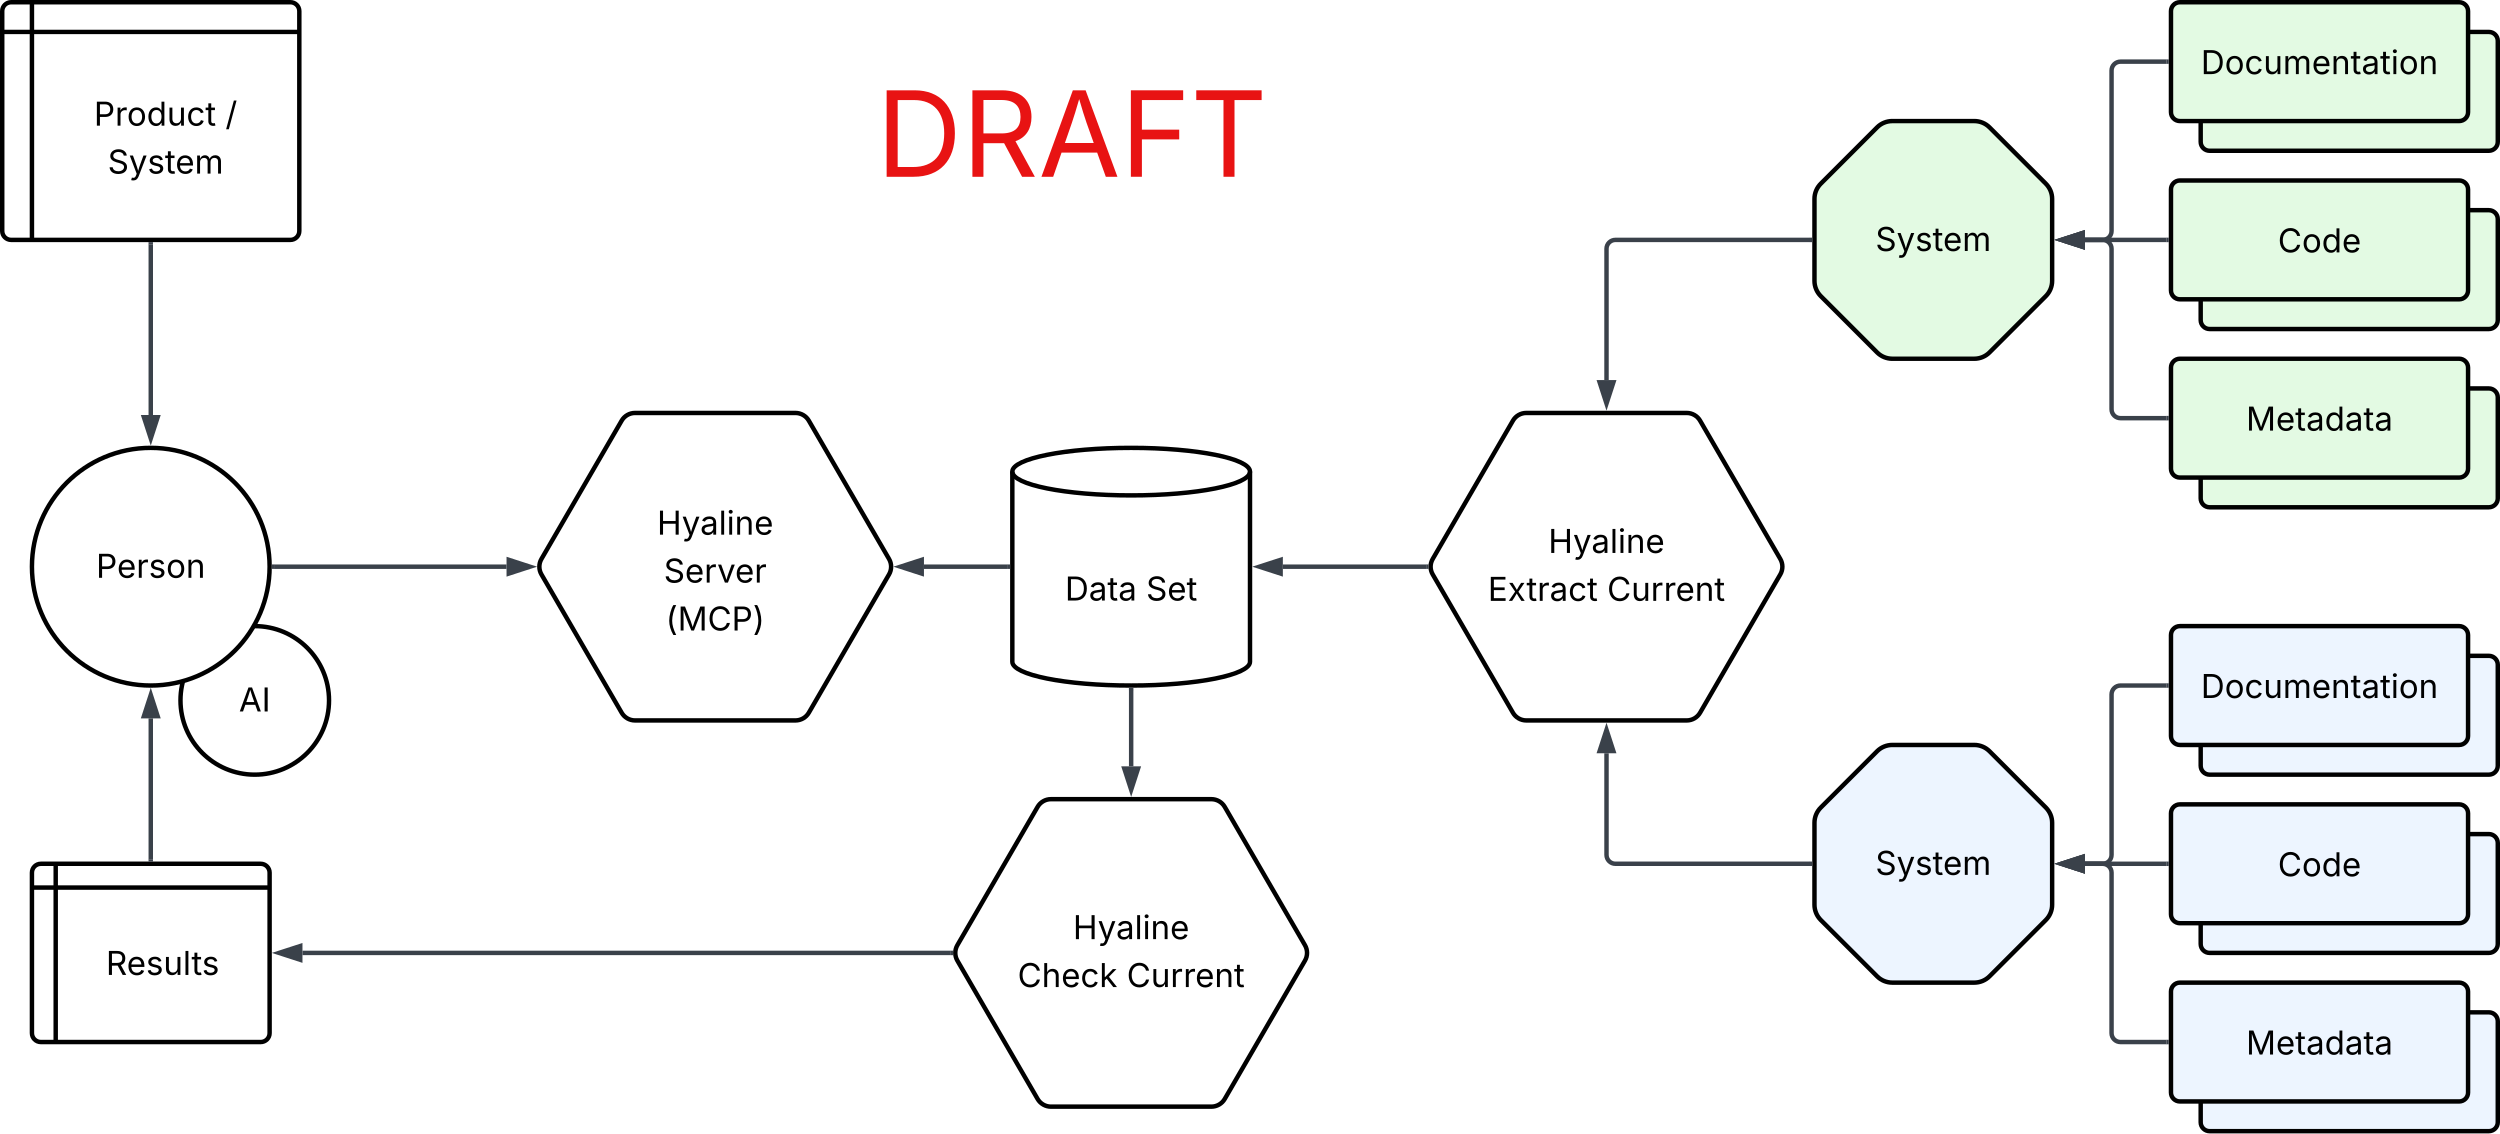
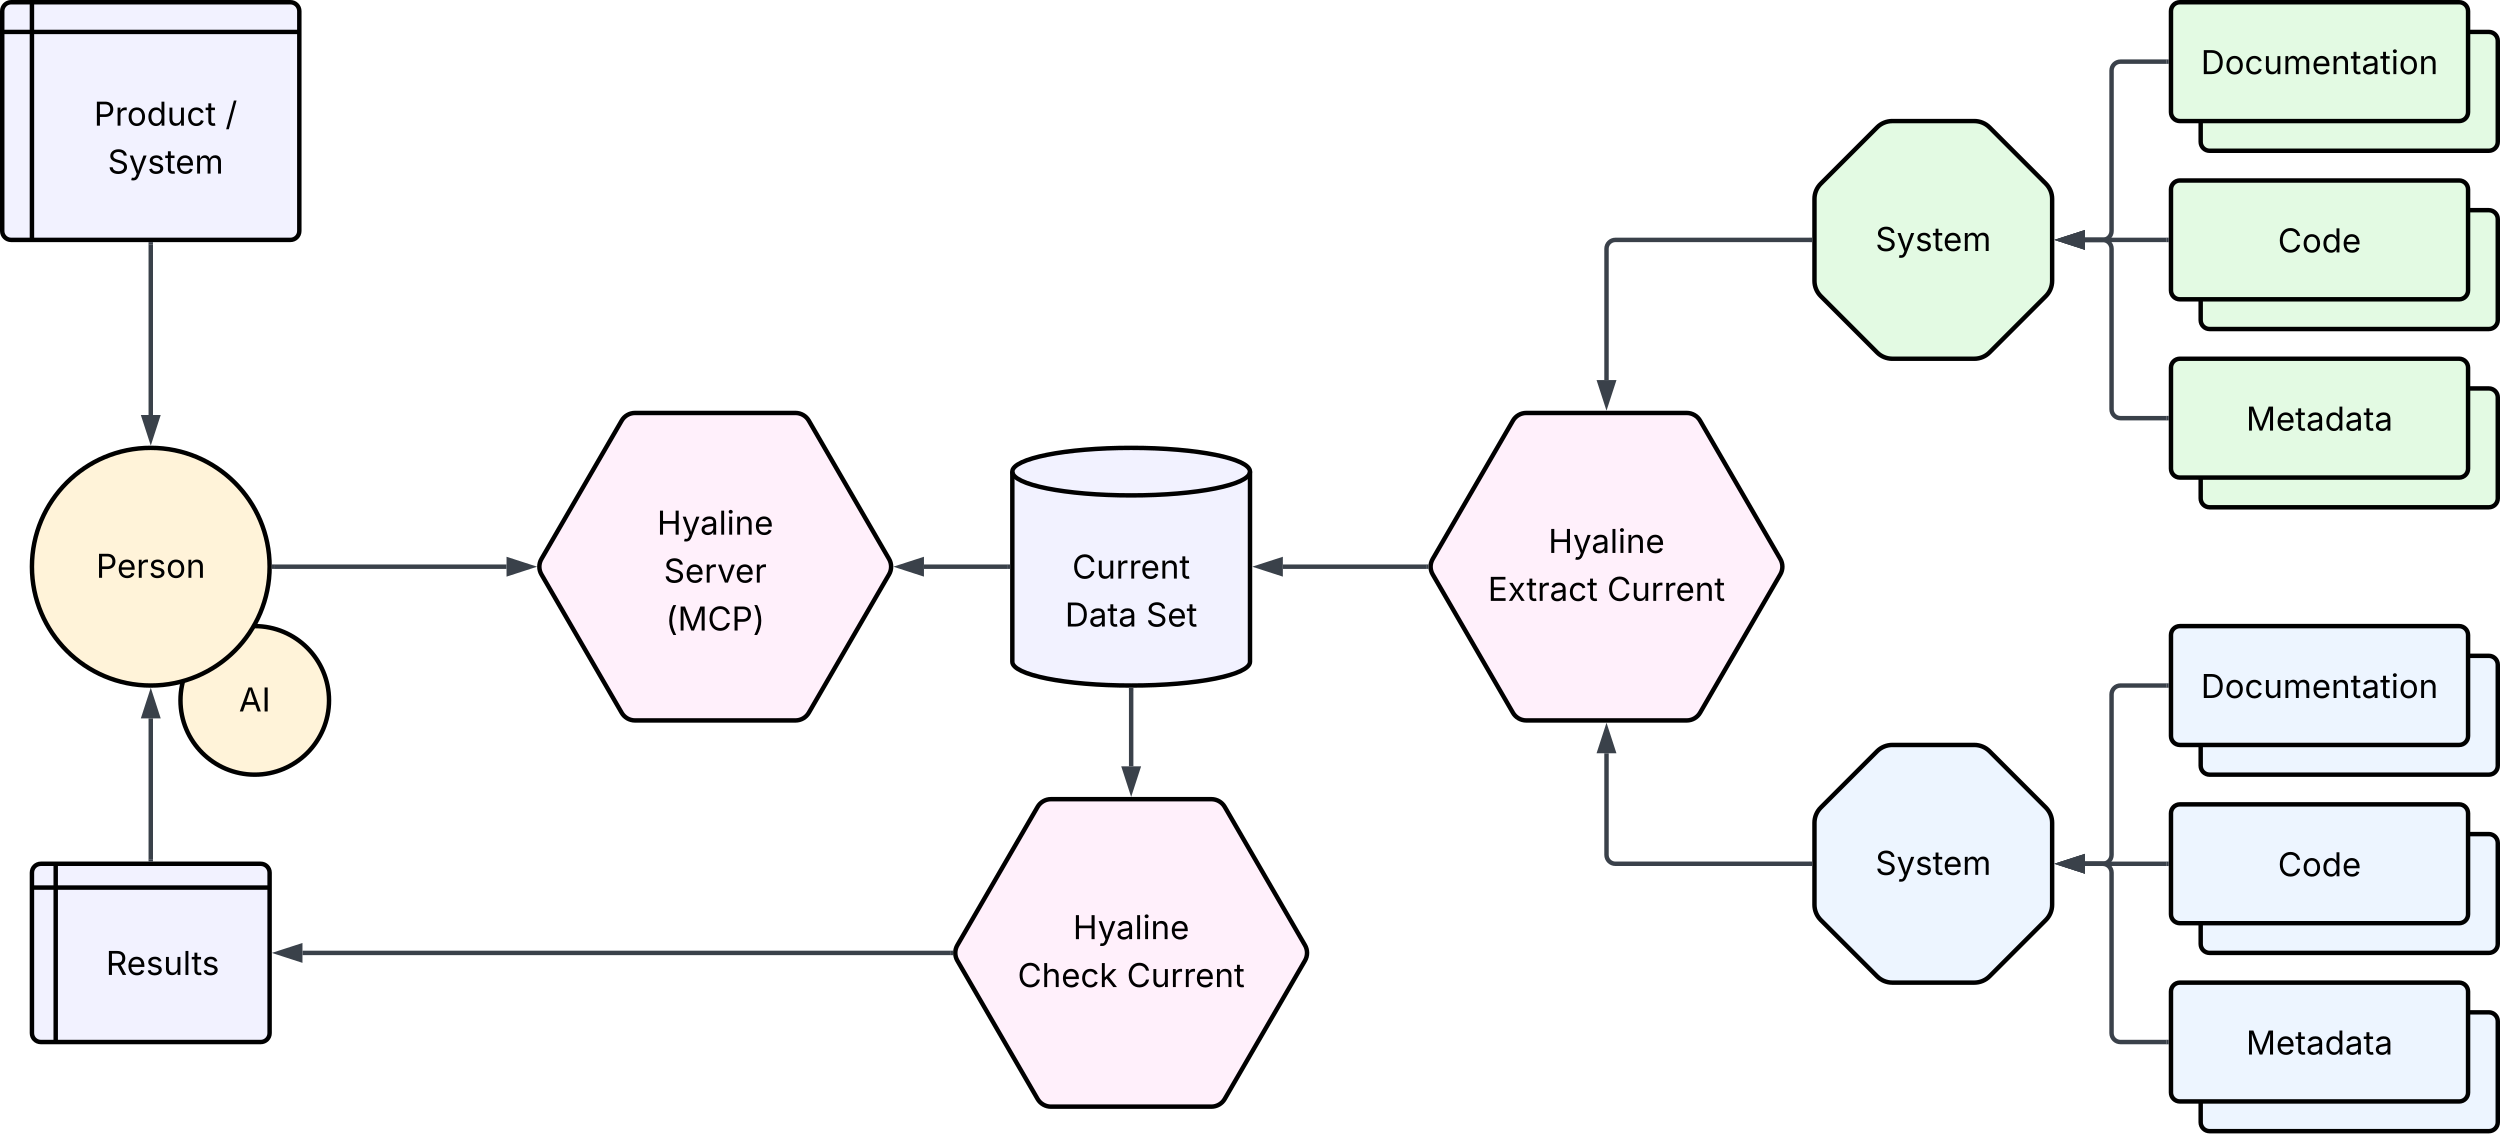
<svg xmlns="http://www.w3.org/2000/svg" xmlns:ns1="lucid" xmlns:xlink="http://www.w3.org/1999/xlink" width="1683" height="763">
  <g transform="translate(-38.5 -138.5)" ns1:page-tab-id="2T_dxK.QriGE">
    <path d="M0 0h1760v1360H0z" fill="#fff" />
    <path d="M1520 166a6 6 0 0 1 6-6h188a6 6 0 0 1 6 6v68a6 6 0 0 1-6 6h-188a6 6 0 0 1-6-6z" stroke="#000" stroke-width="3" fill="#e3fae3" />
    <use xlink:href="#a" transform="matrix(1,0,0,1,1525,165) translate(15.14431 43.40278)" />
    <path d="M1520 286a6 6 0 0 1 6-6h188a6 6 0 0 1 6 6v68a6 6 0 0 1-6 6h-188a6 6 0 0 1-6-6z" stroke="#000" stroke-width="3" fill="#e3fae3" />
    <use xlink:href="#b" transform="matrix(1,0,0,1,1525,285) translate(66.9401 43.40278)" />
    <path d="M1520 406a6 6 0 0 1 6-6h188a6 6 0 0 1 6 6v68a6 6 0 0 1-6 6h-188a6 6 0 0 1-6-6z" stroke="#000" stroke-width="3" fill="#e3fae3" />
    <use xlink:href="#c" transform="matrix(1,0,0,1,1525,405) translate(45.58594 43.40278)" />
    <path d="M1260 272.4a14.48 14.48 0 0 1 4.24-10.24l37.92-37.92a14.48 14.48 0 0 1 10.24-4.24h55.2a14.48 14.48 0 0 1 10.24 4.24l37.92 37.92a14.48 14.48 0 0 1 4.24 10.24v55.2a14.48 14.48 0 0 1-4.24 10.24l-37.92 37.92a14.48 14.48 0 0 1-10.24 4.24h-55.2a14.48 14.48 0 0 1-10.24-4.24l-37.92-37.92a14.48 14.48 0 0 1-4.24-10.24z" stroke="#000" stroke-width="3" fill="#e3fae3" />
    <use xlink:href="#d" transform="matrix(1,0,0,1,1265,225) translate(36.02431 82.46528)" />
    <path d="M1500 146a6 6 0 0 1 6-6h188a6 6 0 0 1 6 6v68a6 6 0 0 1-6 6h-188a6 6 0 0 1-6-6z" stroke="#000" stroke-width="3" fill="#e3fae3" />
    <use xlink:href="#a" transform="matrix(1,0,0,1,1505,145) translate(15.14431 43.40278)" />
    <path d="M1500 266a6 6 0 0 1 6-6h188a6 6 0 0 1 6 6v68a6 6 0 0 1-6 6h-188a6 6 0 0 1-6-6z" stroke="#000" stroke-width="3" fill="#e3fae3" />
    <use xlink:href="#b" transform="matrix(1,0,0,1,1505,265) translate(66.9401 43.40278)" />
    <path d="M1500 386a6 6 0 0 1 6-6h188a6 6 0 0 1 6 6v68a6 6 0 0 1-6 6h-188a6 6 0 0 1-6-6z" stroke="#000" stroke-width="3" fill="#e3fae3" />
    <use xlink:href="#c" transform="matrix(1,0,0,1,1505,385) translate(45.58594 43.40278)" />
    <path d="M1497 180h-31a6 6 0 0 0-6 6v108a6 6 0 0 1-6 6h-11.88" stroke="#3a414a" stroke-width="3" fill="none" />
    <path d="M1498.5 181.47h-1.54v-2.94h1.54z" stroke="#3a414a" stroke-width=".05" fill="#3a414a" />
    <path d="M1426.35 300l14.27-4.63v9.26z" stroke="#3a414a" stroke-width="3" fill="#3a414a" />
    <path d="M1497 300h-54.88" stroke="#3a414a" stroke-width="3" fill="none" />
    <path d="M1498.5 301.48h-1.54v-2.96h1.54z" stroke="#3a414a" stroke-width=".05" fill="#3a414a" />
    <path d="M1426.35 300l14.27-4.63v9.26z" stroke="#3a414a" stroke-width="3" fill="#3a414a" />
    <path d="M1497 420h-31a6 6 0 0 1-6-6V306a6 6 0 0 0-6-6h-11.88" stroke="#3a414a" stroke-width="3" fill="none" />
    <path d="M1498.5 421.48h-1.54v-2.96h1.54z" stroke="#3a414a" stroke-width=".05" fill="#3a414a" />
    <path d="M1426.35 300l14.27-4.63v9.26z" stroke="#3a414a" stroke-width="3" fill="#3a414a" />
-     <path d="M880 584c0 8.84-35.82 16-80 16s-80-7.16-80-16V456c0-8.84 35.82-16 80-16s80 7.16 80 16z" stroke="#000" stroke-width="3" fill="#fff" />
+     <path d="M880 584c0 8.84-35.82 16-80 16s-80-7.16-80-16V456c0-8.84 35.82-16 80-16s80 7.16 80 16z" stroke="#000" stroke-width="3" fill="#f2f2ff" />
    <path d="M880 456c0 8.84-35.82 16-80 16s-80-7.16-80-16" stroke="#000" stroke-width="3" fill="none" />
-     <use xlink:href="#e" transform="matrix(1,0,0,1,725,477) translate(30.44705 65.77778)" />
-     <use xlink:href="#f" transform="matrix(1,0,0,1,725,477) translate(85.06944 65.77778)" />
+     <use xlink:href="#e" transform="matrix(1,0,0,1,725,477) translate(35.28103 51.02778)" />
+     <use xlink:href="#f" transform="matrix(1,0,0,1,725,477) translate(30.44705 83.2934)" />
+     <use xlink:href="#g" transform="matrix(1,0,0,1,725,477) translate(85.06944 83.2934)" />
    <path d="M1520 586a6 6 0 0 1 6-6h188a6 6 0 0 1 6 6v68a6 6 0 0 1-6 6h-188a6 6 0 0 1-6-6z" stroke="#000" stroke-width="3" fill="#edf5ff" />
    <use xlink:href="#a" transform="matrix(1,0,0,1,1525,585) translate(15.14431 43.40278)" />
    <path d="M1520 706a6 6 0 0 1 6-6h188a6 6 0 0 1 6 6v68a6 6 0 0 1-6 6h-188a6 6 0 0 1-6-6z" stroke="#000" stroke-width="3" fill="#edf5ff" />
    <use xlink:href="#b" transform="matrix(1,0,0,1,1525,705) translate(66.9401 43.40278)" />
    <path d="M1520 826a6 6 0 0 1 6-6h188a6 6 0 0 1 6 6v68a6 6 0 0 1-6 6h-188a6 6 0 0 1-6-6z" stroke="#000" stroke-width="3" fill="#edf5ff" />
    <use xlink:href="#c" transform="matrix(1,0,0,1,1525,825) translate(45.58594 43.40278)" />
    <path d="M1260 692.4a14.48 14.48 0 0 1 4.24-10.24l37.92-37.92a14.48 14.48 0 0 1 10.24-4.24h55.2a14.48 14.48 0 0 1 10.24 4.24l37.92 37.92a14.48 14.48 0 0 1 4.24 10.24v55.2a14.48 14.48 0 0 1-4.24 10.24l-37.92 37.92a14.48 14.48 0 0 1-10.24 4.24h-55.2a14.48 14.48 0 0 1-10.24-4.24l-37.92-37.92a14.48 14.48 0 0 1-4.24-10.24z" stroke="#000" stroke-width="3" fill="#edf5ff" />
    <use xlink:href="#d" transform="matrix(1,0,0,1,1265,645) translate(36.02431 82.46528)" />
    <path d="M1500 566a6 6 0 0 1 6-6h188a6 6 0 0 1 6 6v68a6 6 0 0 1-6 6h-188a6 6 0 0 1-6-6z" stroke="#000" stroke-width="3" fill="#edf5ff" />
    <use xlink:href="#a" transform="matrix(1,0,0,1,1505,565) translate(15.14431 43.40278)" />
    <path d="M1500 686a6 6 0 0 1 6-6h188a6 6 0 0 1 6 6v68a6 6 0 0 1-6 6h-188a6 6 0 0 1-6-6z" stroke="#000" stroke-width="3" fill="#edf5ff" />
    <use xlink:href="#b" transform="matrix(1,0,0,1,1505,685) translate(66.9401 43.40278)" />
    <path d="M1500 806a6 6 0 0 1 6-6h188a6 6 0 0 1 6 6v68a6 6 0 0 1-6 6h-188a6 6 0 0 1-6-6z" stroke="#000" stroke-width="3" fill="#edf5ff" />
    <use xlink:href="#c" transform="matrix(1,0,0,1,1505,805) translate(45.58594 43.40278)" />
    <path d="M1497 600h-31a6 6 0 0 0-6 6v108a6 6 0 0 1-6 6h-11.88" stroke="#3a414a" stroke-width="3" fill="none" />
    <path d="M1498.5 601.48h-1.54v-2.96h1.54z" stroke="#3a414a" stroke-width=".05" fill="#3a414a" />
    <path d="M1426.35 720l14.27-4.63v9.26z" stroke="#3a414a" stroke-width="3" fill="#3a414a" />
    <path d="M1497 720h-54.88" stroke="#3a414a" stroke-width="3" fill="none" />
    <path d="M1498.5 721.48h-1.54v-2.96h1.54z" stroke="#3a414a" stroke-width=".05" fill="#3a414a" />
    <path d="M1426.35 720l14.27-4.63v9.26z" stroke="#3a414a" stroke-width="3" fill="#3a414a" />
    <path d="M1497 840h-31a6 6 0 0 1-6-6V726a6 6 0 0 0-6-6h-11.88" stroke="#3a414a" stroke-width="3" fill="none" />
    <path d="M1498.5 841.48h-1.54v-2.96h1.54z" stroke="#3a414a" stroke-width=".05" fill="#3a414a" />
    <path d="M1426.35 720l14.27-4.63v9.26z" stroke="#3a414a" stroke-width="3" fill="#3a414a" />
-     <path d="M600 186a6 6 0 0 1 6-6h308a6 6 0 0 1 6 6v68a6 6 0 0 1-6 6H606a6 6 0 0 1-6-6z" fill="none" />
-     <use xlink:href="#g" transform="matrix(1,0,0,1,600,180) translate(28.35938 77.5)" />
-     <path d="M260 610c0 27.6-22.4 50-50 50s-50-22.4-50-50 22.4-50 50-50 50 22.4 50 50z" stroke="#000" stroke-width="3" fill="#fff" />
+     <path d="M260 610c0 27.6-22.4 50-50 50s-50-22.4-50-50 22.4-50 50-50 50 22.4 50 50z" stroke="#000" stroke-width="3" fill="#fff3d9" />
    <use xlink:href="#h" transform="matrix(1,0,0,1,165,565) translate(34.35004 52.46528)" />
-     <path d="M220 520c0 44.18-35.82 80-80 80s-80-35.82-80-80 35.82-80 80-80 80 35.82 80 80z" stroke="#000" stroke-width="3" fill="#fff" />
+     <path d="M220 520c0 44.18-35.82 80-80 80s-80-35.82-80-80 35.82-80 80-80 80 35.82 80 80z" stroke="#000" stroke-width="3" fill="#fff3d9" />
    <use xlink:href="#i" transform="matrix(1,0,0,1,65,445) translate(38.21072 82.46528)" />
-     <path d="M403 525.2a10.35 10.35 0 0 1 0-10.4l54-93.1a10.4 10.4 0 0 1 9-5.2h108a10.4 10.4 0 0 1 9 5.2l54 93.1a10.35 10.35 0 0 1 0 10.4l-54 93.1a10.4 10.4 0 0 1-9 5.2H466a10.4 10.4 0 0 1-9-5.2z" stroke="#000" stroke-width="3" fill="#fff" />
+     <path d="M403 525.2a10.35 10.35 0 0 1 0-10.4l54-93.1a10.4 10.4 0 0 1 9-5.2h108a10.4 10.4 0 0 1 9 5.2l54 93.1a10.35 10.35 0 0 1 0 10.4l-54 93.1a10.4 10.4 0 0 1-9 5.2H466a10.4 10.4 0 0 1-9-5.2z" stroke="#000" stroke-width="3" fill="#fff0fb" />
    <use xlink:href="#j" transform="matrix(1,0,0,1,405,421.5) translate(75.83942 76.93403)" />
    <use xlink:href="#k" transform="matrix(1,0,0,1,405,421.5) translate(80.35331 109.1997)" />
    <use xlink:href="#l" transform="matrix(1,0,0,1,405,421.5) translate(81.64997 141.4653)" />
    <path d="M223 520h156.5" stroke="#3a414a" stroke-width="3" fill="none" />
    <path d="M223.04 521.48h-1.58l.04-1.46v-.73l-.03-.77h1.57z" stroke="#3a414a" stroke-width=".05" fill="#3a414a" />
    <path d="M395.26 520L381 524.63v-9.26z" stroke="#3a414a" stroke-width="3" fill="#3a414a" />
-     <path d="M40 146a6 6 0 0 1 6-6h188a6 6 0 0 1 6 6v148a6 6 0 0 1-6 6H46a6 6 0 0 1-6-6zm20-6v160M40 160h200" stroke="#000" stroke-width="3" fill="#fff" />
+     <path d="M40 146a6 6 0 0 1 6-6h188a6 6 0 0 1 6 6v148a6 6 0 0 1-6 6H46a6 6 0 0 1-6-6zm20-6v160M40 160h200" stroke="#000" stroke-width="3" fill="#f2f2ff" />
    <use xlink:href="#m" transform="matrix(1,0,0,1,65,165) translate(36.75781 58.09028)" />
    <use xlink:href="#n" transform="matrix(1,0,0,1,65,165) translate(125.2344 58.09028)" />
    <use xlink:href="#o" transform="matrix(1,0,0,1,65,165) translate(46.02431 90.3559)" />
-     <path d="M1003 525.2a10.35 10.35 0 0 1 0-10.4l54-93.1a10.4 10.4 0 0 1 9-5.2h108a10.4 10.4 0 0 1 9 5.2l54 93.1a10.35 10.35 0 0 1 0 10.4l-54 93.1a10.4 10.4 0 0 1-9 5.2h-108a10.4 10.4 0 0 1-9-5.2z" stroke="#000" stroke-width="3" fill="#fff" />
+     <path d="M1003 525.2a10.35 10.35 0 0 1 0-10.4l54-93.1a10.4 10.4 0 0 1 9-5.2h108a10.4 10.4 0 0 1 9 5.2l54 93.1a10.35 10.35 0 0 1 0 10.4l-54 93.1a10.4 10.4 0 0 1-9 5.2h-108a10.4 10.4 0 0 1-9-5.2z" stroke="#000" stroke-width="3" fill="#fff0fb" />
    <use xlink:href="#j" transform="matrix(1,0,0,1,1005,421.5) translate(75.83942 89.24653)" />
    <use xlink:href="#p" transform="matrix(1,0,0,1,1005,421.5) translate(35.16016 121.5122)" />
    <use xlink:href="#q" transform="matrix(1,0,0,1,1005,421.5) translate(115.4119 121.5122)" />
    <path d="M1257 300h-131a6 6 0 0 0-6 6v88.38" stroke="#3a414a" stroke-width="3" fill="none" />
    <path d="M1258.5 301.48h-1.54v-2.96h1.54z" stroke="#3a414a" stroke-width=".05" fill="#3a414a" />
    <path d="M1120 410.15l-4.63-14.27h9.27z" stroke="#3a414a" stroke-width="3" fill="#3a414a" />
    <path d="M1257 720h-131a6 6 0 0 1-6-6v-68.38" stroke="#3a414a" stroke-width="3" fill="none" />
    <path d="M1258.5 721.48h-1.54v-2.96h1.54z" stroke="#3a414a" stroke-width=".05" fill="#3a414a" />
    <path d="M1120 629.85l4.63 14.27h-9.27z" stroke="#3a414a" stroke-width="3" fill="#3a414a" />
    <path d="M998.6 520h-96.48" stroke="#3a414a" stroke-width="3" fill="none" />
    <path d="M1000.18 518.76l-.07 1.24.08 1.24.03.24h-1.63v-2.96h1.64z" stroke="#3a414a" stroke-width=".05" fill="#3a414a" />
    <path d="M886.35 520l14.27-4.63v9.26z" stroke="#3a414a" stroke-width="3" fill="#3a414a" />
-     <path d="M683 785.2a10.35 10.35 0 0 1 0-10.4l54-93.1a10.4 10.4 0 0 1 9-5.2h108a10.4 10.4 0 0 1 9 5.2l54 93.1a10.35 10.35 0 0 1 0 10.4l-54 93.1a10.4 10.4 0 0 1-9 5.2H746a10.4 10.4 0 0 1-9-5.2z" stroke="#000" stroke-width="3" fill="#fff" />
+     <path d="M683 785.2a10.35 10.35 0 0 1 0-10.4l54-93.1a10.4 10.4 0 0 1 9-5.2h108a10.4 10.4 0 0 1 9 5.2l54 93.1a10.35 10.35 0 0 1 0 10.4l-54 93.1a10.4 10.4 0 0 1-9 5.2H746a10.4 10.4 0 0 1-9-5.2z" stroke="#000" stroke-width="3" fill="#fff0fb" />
    <use xlink:href="#j" transform="matrix(1,0,0,1,685,681.5) translate(75.83942 89.24653)" />
    <use xlink:href="#r" transform="matrix(1,0,0,1,685,681.5) translate(38.55101 121.5122)" />
    <use xlink:href="#q" transform="matrix(1,0,0,1,685,681.5) translate(112.0211 121.5122)" />
    <path d="M717 520h-56.5" stroke="#3a414a" stroke-width="3" fill="none" />
    <path d="M718.5 521.48h-1.54v-2.96h1.54z" stroke="#3a414a" stroke-width=".05" fill="#3a414a" />
    <path d="M644.74 520l14.27-4.63v9.26z" stroke="#3a414a" stroke-width="3" fill="#3a414a" />
-     <path d="M60 726a6 6 0 0 1 6-6h148a6 6 0 0 1 6 6v108a6 6 0 0 1-6 6H66a6 6 0 0 1-6-6zm16-6v120M60 736h160" stroke="#000" stroke-width="3" fill="#fff" />
+     <path d="M60 726a6 6 0 0 1 6-6h148a6 6 0 0 1 6 6v108a6 6 0 0 1-6 6H66a6 6 0 0 1-6-6zm16-6v120M60 736h160" stroke="#000" stroke-width="3" fill="#f2f2ff" />
    <use xlink:href="#s" transform="matrix(1,0,0,1,81,741) translate(28.85438 53.84028)" />
    <path d="M678.6 780H242.13" stroke="#3a414a" stroke-width="3" fill="none" />
    <path d="M680.18 778.76l-.07 1.24.08 1.24.03.24h-1.63v-2.96h1.64z" stroke="#3a414a" stroke-width=".05" fill="#3a414a" />
    <path d="M226.35 780l14.27-4.63v9.26z" stroke="#3a414a" stroke-width="3" fill="#3a414a" />
    <path d="M140 717v-94.88" stroke="#3a414a" stroke-width="3" fill="none" />
    <path d="M141.47 718.5h-2.94v-1.54h2.94z" stroke="#3a414a" stroke-width=".05" fill="#3a414a" />
    <path d="M140 606.35l4.63 14.27h-9.26z" stroke="#3a414a" stroke-width="3" fill="#3a414a" />
    <path d="M140 303v114.88" stroke="#3a414a" stroke-width="3" fill="none" />
    <path d="M141.47 303.04h-2.94v-1.54h2.94z" stroke="#3a414a" stroke-width=".05" fill="#3a414a" />
    <path d="M140 433.64l-4.63-14.26h9.26z" stroke="#3a414a" stroke-width="3" fill="#3a414a" />
    <path d="M800 603v51.38" stroke="#3a414a" stroke-width="3" fill="none" />
    <path d="M799.98 601.5h1.5v1.54h-2.96v-1.58z" stroke="#3a414a" stroke-width=".05" fill="#3a414a" />
    <path d="M800 670.15l-4.63-14.27h9.26z" stroke="#3a414a" stroke-width="3" fill="#3a414a" />
    <defs>
      <path d="M645 0H180v-1490h484c435 0 692 280 692 742 0 466-257 748-711 748zM370-168h263c363 0 539-218 539-580 0-358-176-574-521-574H370v1154" id="t" />
      <path d="M613 24c-304 0-509-231-509-576 0-350 205-580 509-580 305 0 511 230 511 580 0 345-206 576-511 576zm0-161c226 0 329-195 329-415 0-222-103-419-329-419-223 0-326 196-326 419 0 220 103 415 326 415" id="u" />
      <path d="M613 24c-304 0-509-231-509-576 0-350 205-580 509-580 216 0 392 114 453 309l-173 49c-33-115-133-197-280-197-223 0-326 196-326 419 0 220 103 415 326 415 150 0 252-85 285-206l172 49C1010-95 832 24 613 24" id="v" />
      <path d="M537 14c-226 0-379-139-379-422v-710h180v695c0 172 97 275 253 275 160 0 281-109 281-300v-670h181V0H879v-209C806-46 684 14 537 14" id="w" />
      <path d="M158 0v-1118h175l1 205c55-151 181-225 313-225 147 0 245 90 285 228 53-141 190-228 352-228 194 0 352 125 352 384V0h-181v-749c0-161-105-225-225-225-151 0-243 103-243 244V0H807v-767c0-124-93-207-219-207-131 0-250 92-250 270V0H158" id="x" />
      <path d="M628 24c-324 0-524-230-524-574 0-343 198-582 503-582 237 0 487 146 487 559v75H286c9 234 145 362 343 362 132 0 231-58 273-172l174 48C1024-91 857 24 628 24zM287-650h624c-17-190-120-322-304-322-192 0-309 151-320 322" id="y" />
      <path d="M338-670V0H158v-1118h173l1 207c72-158 192-221 342-221 226 0 378 139 378 422V0H872v-695c0-172-96-275-252-275-161 0-282 109-282 300" id="z" />
      <path d="M598-1118v154H368v674c0 100 37 144 132 144 23 0 62-6 92-12L629-6c-37 13-88 20-134 20-193 0-307-107-307-290v-688H20v-154h168v-266h180v266h230" id="A" />
      <path d="M471 26C259 26 90-98 90-318c0-256 228-303 435-329 202-27 287-16 287-108 0-139-79-219-234-219-161 0-248 86-283 164l-173-57c86-203 278-265 451-265 150 0 419 46 419 395V0H815v-152h-12C765-73 660 26 471 26zm31-159c199 0 310-134 310-271v-155c-30 35-226 55-295 64-131 17-246 59-246 186 0 116 97 176 231 176" id="B" />
      <path d="M158 0v-1118h180V0H158zm91-1301c-68 0-125-53-125-119s57-119 125-119c69 0 126 53 126 119s-57 119-126 119" id="C" />
      <g id="a">
        <use transform="matrix(0.01085069,0,0,0.01085069,0,0)" xlink:href="#t" />
        <use transform="matrix(0.01085069,0,0,0.01085069,16.03733,0)" xlink:href="#u" />
        <use transform="matrix(0.01085069,0,0,0.01085069,29.36198,0)" xlink:href="#v" />
        <use transform="matrix(0.01085069,0,0,0.01085069,42.05729,0)" xlink:href="#w" />
        <use transform="matrix(0.01085069,0,0,0.01085069,55.19748,0)" xlink:href="#x" />
        <use transform="matrix(0.01085069,0,0,0.01085069,74.66363,0)" xlink:href="#y" />
        <use transform="matrix(0.01085069,0,0,0.01085069,87.61936,0)" xlink:href="#z" />
        <use transform="matrix(0.01085069,0,0,0.01085069,100.7487,0)" xlink:href="#A" />
        <use transform="matrix(0.01085069,0,0,0.01085069,108.1272,0)" xlink:href="#B" />
        <use transform="matrix(0.01085069,0,0,0.01085069,120.6055,0)" xlink:href="#A" />
        <use transform="matrix(0.01085069,0,0,0.01085069,127.8754,0)" xlink:href="#C" />
        <use transform="matrix(0.01085069,0,0,0.01085069,133.2574,0)" xlink:href="#u" />
        <use transform="matrix(0.01085069,0,0,0.01085069,146.582,0)" xlink:href="#z" />
      </g>
      <path d="M783 20c-382 0-661-292-661-764 0-473 279-766 661-766 302 0 548 182 601 489h-190c-42-204-217-313-411-313-268 0-476 208-476 590 0 381 209 588 476 588 195 0 369-110 411-313h190c-52 303-296 489-601 489" id="D" />
      <path d="M577 24c-279 0-473-224-473-580 0-354 195-576 474-576 218 0 287 134 324 193h14v-551h180V0H922v-173h-20C865-111 790 24 577 24zm27-161c203 0 314-172 314-421 0-247-108-413-314-413-212 0-317 181-317 413 0 235 108 421 317 421" id="E" />
      <g id="b">
        <use transform="matrix(0.01085069,0,0,0.01085069,0,0)" xlink:href="#D" />
        <use transform="matrix(0.01085069,0,0,0.01085069,16.23264,0)" xlink:href="#u" />
        <use transform="matrix(0.01085069,0,0,0.01085069,29.55729,0)" xlink:href="#E" />
        <use transform="matrix(0.01085069,0,0,0.01085069,43.16406,0)" xlink:href="#y" />
      </g>
      <path d="M180 0v-1490h270l367 940c28 72 75 218 110 339 35-117 81-264 110-339l362-940h271V0h-187c2-448-5-837 7-1287-157 497-311 829-483 1287H842C666-458 514-784 354-1284c12 438 5 843 7 1284H180" id="F" />
      <g id="c">
        <use transform="matrix(0.01085069,0,0,0.01085069,0,0)" xlink:href="#F" />
        <use transform="matrix(0.01085069,0,0,0.01085069,20.07378,0)" xlink:href="#y" />
        <use transform="matrix(0.01085069,0,0,0.01085069,33.02951,0)" xlink:href="#A" />
        <use transform="matrix(0.01085069,0,0,0.01085069,40.40799,0)" xlink:href="#B" />
        <use transform="matrix(0.01085069,0,0,0.01085069,52.88628,0)" xlink:href="#E" />
        <use transform="matrix(0.01085069,0,0,0.01085069,66.49306,0)" xlink:href="#B" />
        <use transform="matrix(0.01085069,0,0,0.01085069,78.97135,0)" xlink:href="#A" />
        <use transform="matrix(0.01085069,0,0,0.01085069,86.34983,0)" xlink:href="#B" />
      </g>
      <path d="M657 26c-323 0-524-166-541-416h195c15 169 171 246 346 246 202 0 356-106 356-265 5-203-294-238-475-293-239-73-380-191-380-389 0-252 224-419 512-419 294 0 499 171 508 396H992c-17-145-151-228-328-228-193 0-321 102-321 242 0 156 175 211 284 241l149 41c160 44 422 134 422 412 0 244-197 432-541 432" id="G" />
      <path d="M140 405l46-156c120 36 205 19 263-150l32-93L54-1118h197c107 313 237 620 324 950 87-331 219-637 326-950h196L606 167c-68 178-176 259-334 259-64 0-113-12-132-21" id="H" />
      <path d="M538 24C308 24 148-78 108-271l171-41c32 123 123 178 257 178 156 0 256-77 256-169 0-77-54-128-164-154l-186-44c-203-48-300-148-300-305 0-192 176-326 414-326 230 0 351 112 402 269l-163 42c-31-80-94-158-238-158-133 0-233 69-233 162 0 83 57 129 188 160l169 40c203 48 298 149 298 302 0 196-179 339-441 339" id="I" />
      <g id="d">
        <use transform="matrix(0.01085069,0,0,0.01085069,0,0)" xlink:href="#G" />
        <use transform="matrix(0.01085069,0,0,0.01085069,14.25781,0)" xlink:href="#H" />
        <use transform="matrix(0.01085069,0,0,0.01085069,26.74696,0)" xlink:href="#I" />
        <use transform="matrix(0.01085069,0,0,0.01085069,38.47656,0)" xlink:href="#A" />
        <use transform="matrix(0.01085069,0,0,0.01085069,45.52951,0)" xlink:href="#y" />
        <use transform="matrix(0.01085069,0,0,0.01085069,58.48524,0)" xlink:href="#x" />
      </g>
+       <path d="M158 0v-1118h174v172h12c41-113 157-188 290-188 26 0 70 2 91 3v181c-11-2-60-10-108-10-161 0-279 109-279 260V0H158" id="J" />
      <g id="e">
+         <use transform="matrix(0.01085069,0,0,0.01085069,0,0)" xlink:href="#D" />
+         <use transform="matrix(0.01085069,0,0,0.01085069,16.23264,0)" xlink:href="#w" />
+         <use transform="matrix(0.01085069,0,0,0.01085069,29.37283,0)" xlink:href="#J" />
+         <use transform="matrix(0.01085069,0,0,0.01085069,38.08594,0)" xlink:href="#J" />
+         <use transform="matrix(0.01085069,0,0,0.01085069,46.0829,0)" xlink:href="#y" />
+         <use transform="matrix(0.01085069,0,0,0.01085069,59.03863,0)" xlink:href="#z" />
+         <use transform="matrix(0.01085069,0,0,0.01085069,72.16797,0)" xlink:href="#A" />
+       </g>
+       <g id="f">
        <use transform="matrix(0.01085069,0,0,0.01085069,0,0)" xlink:href="#t" />
        <use transform="matrix(0.01085069,0,0,0.01085069,16.03733,0)" xlink:href="#B" />
        <use transform="matrix(0.01085069,0,0,0.01085069,28.51562,0)" xlink:href="#A" />
        <use transform="matrix(0.01085069,0,0,0.01085069,35.8941,0)" xlink:href="#B" />
      </g>
-       <g id="f">
+       <g id="g">
        <use transform="matrix(0.01085069,0,0,0.01085069,0,0)" xlink:href="#G" />
        <use transform="matrix(0.01085069,0,0,0.01085069,14.25781,0)" xlink:href="#y" />
        <use transform="matrix(0.01085069,0,0,0.01085069,27.21354,0)" xlink:href="#A" />
      </g>
-       <path fill="#e81313" d="M645 0H180v-1490h484c435 0 692 280 692 742 0 466-257 748-711 748zM370-168h263c363 0 539-218 539-580 0-358-176-574-521-574H370v1154" id="J" />
-       <path fill="#e81313" d="M180 0v-1490h510c348 0 508 194 508 460 0 198-88 351-276 417L1256 0h-220L726-579c-117 2-238 0-356 1V0H180zm190-747h312c235 0 327-108 327-283 0-177-92-293-329-293H370v576" id="K" />
-       <path fill="#e81313" d="M52 0l541-1490h220L1361 0h-200l-149-416H398L254 0H52zm404-582h497c-103-290-145-390-251-756-108 377-145 460-246 756" id="L" />
-       <path fill="#e81313" d="M180 0v-1490h901v168H370v510h643v168H370V0H180" id="M" />
-       <path fill="#e81313" d="M98-1322v-168h1126v168H757V0H567v-1322H98" id="N" />
-       <g id="g">
-         <use transform="matrix(0.0390625,0,0,0.0390625,0,0)" xlink:href="#J" />
-         <use transform="matrix(0.0390625,0,0,0.0390625,57.73438,0)" xlink:href="#K" />
-         <use transform="matrix(0.0390625,0,0,0.0390625,109.2188,0)" xlink:href="#L" />
-         <use transform="matrix(0.0390625,0,0,0.0390625,164.4141,0)" xlink:href="#M" />
-         <use transform="matrix(0.0390625,0,0,0.0390625,211.6406,0)" xlink:href="#N" />
-       </g>
-       <path d="M52 0l541-1490h220L1361 0h-200l-149-416H398L254 0H52zm404-582h497c-103-290-145-390-251-756-108 377-145 460-246 756" id="O" />
-       <path d="M370-1490V0H180v-1490h190" id="P" />
+       <path d="M52 0l541-1490h220L1361 0h-200l-149-416H398L254 0H52zm404-582h497c-103-290-145-390-251-756-108 377-145 460-246 756" id="K" />
+       <path d="M370-1490V0H180v-1490h190" id="L" />
      <g id="h">
-         <use transform="matrix(0.01085069,0,0,0.01085069,0,0)" xlink:href="#O" />
-         <use transform="matrix(0.01085069,0,0,0.01085069,15.33203,0)" xlink:href="#P" />
-       </g>
-       <path d="M180 0v-1490h510c348 0 508 209 508 474 0 266-160 477-507 477H370V0H180zm190-706h312c236 0 327-133 327-310 0-176-91-307-329-307H370v617" id="Q" />
-       <path d="M158 0v-1118h174v172h12c41-113 157-188 290-188 26 0 70 2 91 3v181c-11-2-60-10-108-10-161 0-279 109-279 260V0H158" id="R" />
+         <use transform="matrix(0.01085069,0,0,0.01085069,0,0)" xlink:href="#K" />
+         <use transform="matrix(0.01085069,0,0,0.01085069,15.33203,0)" xlink:href="#L" />
+       </g>
+       <path d="M180 0v-1490h510c348 0 508 209 508 474 0 266-160 477-507 477H370V0H180zm190-706h312c236 0 327-133 327-310 0-176-91-307-329-307H370v617" id="M" />
      <g id="i">
-         <use transform="matrix(0.01085069,0,0,0.01085069,0,0)" xlink:href="#Q" />
+         <use transform="matrix(0.01085069,0,0,0.01085069,0,0)" xlink:href="#M" />
        <use transform="matrix(0.01085069,0,0,0.01085069,14.07335,0)" xlink:href="#y" />
-         <use transform="matrix(0.01085069,0,0,0.01085069,27.02908,0)" xlink:href="#R" />
+         <use transform="matrix(0.01085069,0,0,0.01085069,27.02908,0)" xlink:href="#J" />
        <use transform="matrix(0.01085069,0,0,0.01085069,35.39497,0)" xlink:href="#I" />
        <use transform="matrix(0.01085069,0,0,0.01085069,47.12457,0)" xlink:href="#u" />
        <use transform="matrix(0.01085069,0,0,0.01085069,60.44922,0)" xlink:href="#z" />
      </g>
-       <path d="M180 0v-1490h190v644h782v-644h190V0h-190v-678H370V0H180" id="S" />
-       <path d="M338-1490V0H158v-1490h180" id="T" />
+       <path d="M180 0v-1490h190v644h782v-644h190V0h-190v-678H370V0H180" id="N" />
+       <path d="M338-1490V0H158v-1490h180" id="O" />
      <g id="j">
-         <use transform="matrix(0.01085069,0,0,0.01085069,0,0)" xlink:href="#S" />
+         <use transform="matrix(0.01085069,0,0,0.01085069,0,0)" xlink:href="#N" />
        <use transform="matrix(0.01085069,0,0,0.01085069,16.62326,0)" xlink:href="#H" />
        <use transform="matrix(0.01085069,0,0,0.01085069,29.00391,0)" xlink:href="#B" />
-         <use transform="matrix(0.01085069,0,0,0.01085069,41.4822,0)" xlink:href="#T" />
+         <use transform="matrix(0.01085069,0,0,0.01085069,41.4822,0)" xlink:href="#O" />
        <use transform="matrix(0.01085069,0,0,0.01085069,46.86415,0)" xlink:href="#C" />
        <use transform="matrix(0.01085069,0,0,0.01085069,52.24609,0)" xlink:href="#z" />
        <use transform="matrix(0.01085069,0,0,0.01085069,65.37543,0)" xlink:href="#y" />
      </g>
-       <path d="M481 0L54-1118h197c107 314 236 620 325 951 87-331 217-637 324-951h197L670 0H481" id="U" />
+       <path d="M481 0L54-1118h197c107 314 236 620 325 951 87-331 217-637 324-951h197L670 0H481" id="P" />
      <g id="k">
        <use transform="matrix(0.01085069,0,0,0.01085069,0,0)" xlink:href="#G" />
        <use transform="matrix(0.01085069,0,0,0.01085069,14.25781,0)" xlink:href="#y" />
-         <use transform="matrix(0.01085069,0,0,0.01085069,27.21354,0)" xlink:href="#R" />
-         <use transform="matrix(0.01085069,0,0,0.01085069,35.92665,0)" xlink:href="#U" />
+         <use transform="matrix(0.01085069,0,0,0.01085069,27.21354,0)" xlink:href="#J" />
+         <use transform="matrix(0.01085069,0,0,0.01085069,35.92665,0)" xlink:href="#P" />
        <use transform="matrix(0.01085069,0,0,0.01085069,47.98177,0)" xlink:href="#y" />
-         <use transform="matrix(0.01085069,0,0,0.01085069,60.9375,0)" xlink:href="#R" />
-       </g>
-       <path d="M218-607c0-325 108-727 258-974h175c-155 315-250 682-250 974 0 265 78 531 250 886H476C306-10 218-315 218-607" id="V" />
-       <path d="M96 279C273-86 346-350 346-607c0-292-95-659-250-974h175c150 246 258 650 258 974 0 297-91 602-258 886H96" id="W" />
+         <use transform="matrix(0.01085069,0,0,0.01085069,60.9375,0)" xlink:href="#J" />
+       </g>
+       <path d="M218-607c0-325 108-727 258-974h175c-155 315-250 682-250 974 0 265 78 531 250 886H476C306-10 218-315 218-607" id="Q" />
+       <path d="M96 279C273-86 346-350 346-607c0-292-95-659-250-974h175c150 246 258 650 258 974 0 297-91 602-258 886H96" id="R" />
      <g id="l">
-         <use transform="matrix(0.01085069,0,0,0.01085069,0,0)" xlink:href="#V" />
+         <use transform="matrix(0.01085069,0,0,0.01085069,0,0)" xlink:href="#Q" />
        <use transform="matrix(0.01085069,0,0,0.01085069,8.105469,0)" xlink:href="#F" />
        <use transform="matrix(0.01085069,0,0,0.01085069,28.17925,0)" xlink:href="#D" />
-         <use transform="matrix(0.01085069,0,0,0.01085069,44.41189,0)" xlink:href="#Q" />
-         <use transform="matrix(0.01085069,0,0,0.01085069,58.6046,0)" xlink:href="#W" />
+         <use transform="matrix(0.01085069,0,0,0.01085069,44.41189,0)" xlink:href="#M" />
+         <use transform="matrix(0.01085069,0,0,0.01085069,58.6046,0)" xlink:href="#R" />
      </g>
      <g id="m">
-         <use transform="matrix(0.01085069,0,0,0.01085069,0,0)" xlink:href="#Q" />
-         <use transform="matrix(0.01085069,0,0,0.01085069,14.19271,0)" xlink:href="#R" />
+         <use transform="matrix(0.01085069,0,0,0.01085069,0,0)" xlink:href="#M" />
+         <use transform="matrix(0.01085069,0,0,0.01085069,14.19271,0)" xlink:href="#J" />
        <use transform="matrix(0.01085069,0,0,0.01085069,22.18967,0)" xlink:href="#u" />
        <use transform="matrix(0.01085069,0,0,0.01085069,35.51432,0)" xlink:href="#E" />
        <use transform="matrix(0.01085069,0,0,0.01085069,49.12109,0)" xlink:href="#w" />
        <use transform="matrix(0.01085069,0,0,0.01085069,62.26128,0)" xlink:href="#v" />
        <use transform="matrix(0.01085069,0,0,0.01085069,74.9566,0)" xlink:href="#A" />
      </g>
-       <path d="M692-1560L212 224H46l480-1784h166" id="X" />
-       <use transform="matrix(0.01085069,0,0,0.01085069,0,0)" xlink:href="#X" id="n" />
+       <path d="M692-1560L212 224H46l480-1784h166" id="S" />
+       <use transform="matrix(0.01085069,0,0,0.01085069,0,0)" xlink:href="#S" id="n" />
      <g id="o">
        <use transform="matrix(0.01085069,0,0,0.01085069,0,0)" xlink:href="#G" />
        <use transform="matrix(0.01085069,0,0,0.01085069,14.25781,0)" xlink:href="#H" />
        <use transform="matrix(0.01085069,0,0,0.01085069,26.74696,0)" xlink:href="#I" />
        <use transform="matrix(0.01085069,0,0,0.01085069,38.47656,0)" xlink:href="#A" />
        <use transform="matrix(0.01085069,0,0,0.01085069,45.52951,0)" xlink:href="#y" />
        <use transform="matrix(0.01085069,0,0,0.01085069,58.48524,0)" xlink:href="#x" />
      </g>
-       <path d="M180 0v-1490h908v168H370v486h669v168H370v500h727V0H180" id="Y" />
-       <path d="M65 0l393-574-370-544h210c88 136 192 297 267 435 67-142 176-302 264-435h206L661-564 1053 0H844c-94-144-206-310-287-458C484-308 366-142 273 0H65" id="Z" />
+       <path d="M180 0v-1490h908v168H370v486h669v168H370v500h727V0H180" id="T" />
+       <path d="M65 0l393-574-370-544h210c88 136 192 297 267 435 67-142 176-302 264-435h206L661-564 1053 0H844c-94-144-206-310-287-458C484-308 366-142 273 0H65" id="U" />
      <g id="p">
-         <use transform="matrix(0.01085069,0,0,0.01085069,0,0)" xlink:href="#Y" />
-         <use transform="matrix(0.01085069,0,0,0.01085069,13.3572,0)" xlink:href="#Z" />
+         <use transform="matrix(0.01085069,0,0,0.01085069,0,0)" xlink:href="#T" />
+         <use transform="matrix(0.01085069,0,0,0.01085069,13.3572,0)" xlink:href="#U" />
        <use transform="matrix(0.01085069,0,0,0.01085069,25.92231,0)" xlink:href="#A" />
-         <use transform="matrix(0.01085069,0,0,0.01085069,33.19227,0)" xlink:href="#R" />
+         <use transform="matrix(0.01085069,0,0,0.01085069,33.19227,0)" xlink:href="#J" />
        <use transform="matrix(0.01085069,0,0,0.01085069,41.55816,0)" xlink:href="#B" />
        <use transform="matrix(0.01085069,0,0,0.01085069,54.03646,0)" xlink:href="#v" />
        <use transform="matrix(0.01085069,0,0,0.01085069,66.73177,0)" xlink:href="#A" />
      </g>
      <g id="q">
        <use transform="matrix(0.01085069,0,0,0.01085069,0,0)" xlink:href="#D" />
        <use transform="matrix(0.01085069,0,0,0.01085069,16.23264,0)" xlink:href="#w" />
-         <use transform="matrix(0.01085069,0,0,0.01085069,29.37283,0)" xlink:href="#R" />
-         <use transform="matrix(0.01085069,0,0,0.01085069,38.08594,0)" xlink:href="#R" />
+         <use transform="matrix(0.01085069,0,0,0.01085069,29.37283,0)" xlink:href="#J" />
+         <use transform="matrix(0.01085069,0,0,0.01085069,38.08594,0)" xlink:href="#J" />
        <use transform="matrix(0.01085069,0,0,0.01085069,46.0829,0)" xlink:href="#y" />
        <use transform="matrix(0.01085069,0,0,0.01085069,59.03863,0)" xlink:href="#z" />
        <use transform="matrix(0.01085069,0,0,0.01085069,72.16797,0)" xlink:href="#A" />
      </g>
-       <path d="M338-670V0H158v-1490h180v566c73-149 190-208 336-208 226 0 379 139 379 422V0H872v-695c0-172-96-275-252-275-161 0-282 109-282 300" id="aa" />
-       <path d="M158 0v-1490h180v865h22l478-493h223L593-638 1096 0H865L456-523 338-412V0H158" id="ab" />
+       <path d="M338-670V0H158v-1490h180v566c73-149 190-208 336-208 226 0 379 139 379 422V0H872v-695c0-172-96-275-252-275-161 0-282 109-282 300" id="V" />
+       <path d="M158 0v-1490h180v865h22l478-493h223L593-638 1096 0H865L456-523 338-412V0H158" id="W" />
      <g id="r">
        <use transform="matrix(0.01085069,0,0,0.01085069,0,0)" xlink:href="#D" />
-         <use transform="matrix(0.01085069,0,0,0.01085069,16.23264,0)" xlink:href="#aa" />
+         <use transform="matrix(0.01085069,0,0,0.01085069,16.23264,0)" xlink:href="#V" />
        <use transform="matrix(0.01085069,0,0,0.01085069,29.37283,0)" xlink:href="#y" />
        <use transform="matrix(0.01085069,0,0,0.01085069,42.32856,0)" xlink:href="#v" />
-         <use transform="matrix(0.01085069,0,0,0.01085069,55.02387,0)" xlink:href="#ab" />
-       </g>
-       <path d="M180 0v-1490h510c348 0 508 194 508 460 0 198-88 351-276 417L1256 0h-220L726-579c-117 2-238 0-356 1V0H180zm190-747h312c235 0 327-108 327-283 0-177-92-293-329-293H370v576" id="ac" />
+         <use transform="matrix(0.01085069,0,0,0.01085069,55.02387,0)" xlink:href="#W" />
+       </g>
+       <path d="M180 0v-1490h510c348 0 508 194 508 460 0 198-88 351-276 417L1256 0h-220L726-579c-117 2-238 0-356 1V0H180zm190-747h312c235 0 327-108 327-283 0-177-92-293-329-293H370v576" id="X" />
      <g id="s">
-         <use transform="matrix(0.01085069,0,0,0.01085069,0,0)" xlink:href="#ac" />
+         <use transform="matrix(0.01085069,0,0,0.01085069,0,0)" xlink:href="#X" />
        <use transform="matrix(0.01085069,0,0,0.01085069,13.97569,0)" xlink:href="#y" />
        <use transform="matrix(0.01085069,0,0,0.01085069,26.93142,0)" xlink:href="#I" />
        <use transform="matrix(0.01085069,0,0,0.01085069,38.66102,0)" xlink:href="#w" />
-         <use transform="matrix(0.01085069,0,0,0.01085069,51.80122,0)" xlink:href="#T" />
+         <use transform="matrix(0.01085069,0,0,0.01085069,51.80122,0)" xlink:href="#O" />
        <use transform="matrix(0.01085069,0,0,0.01085069,57.50868,0)" xlink:href="#A" />
        <use transform="matrix(0.01085069,0,0,0.01085069,64.56163,0)" xlink:href="#I" />
      </g>
    </defs>
  </g>
</svg>
